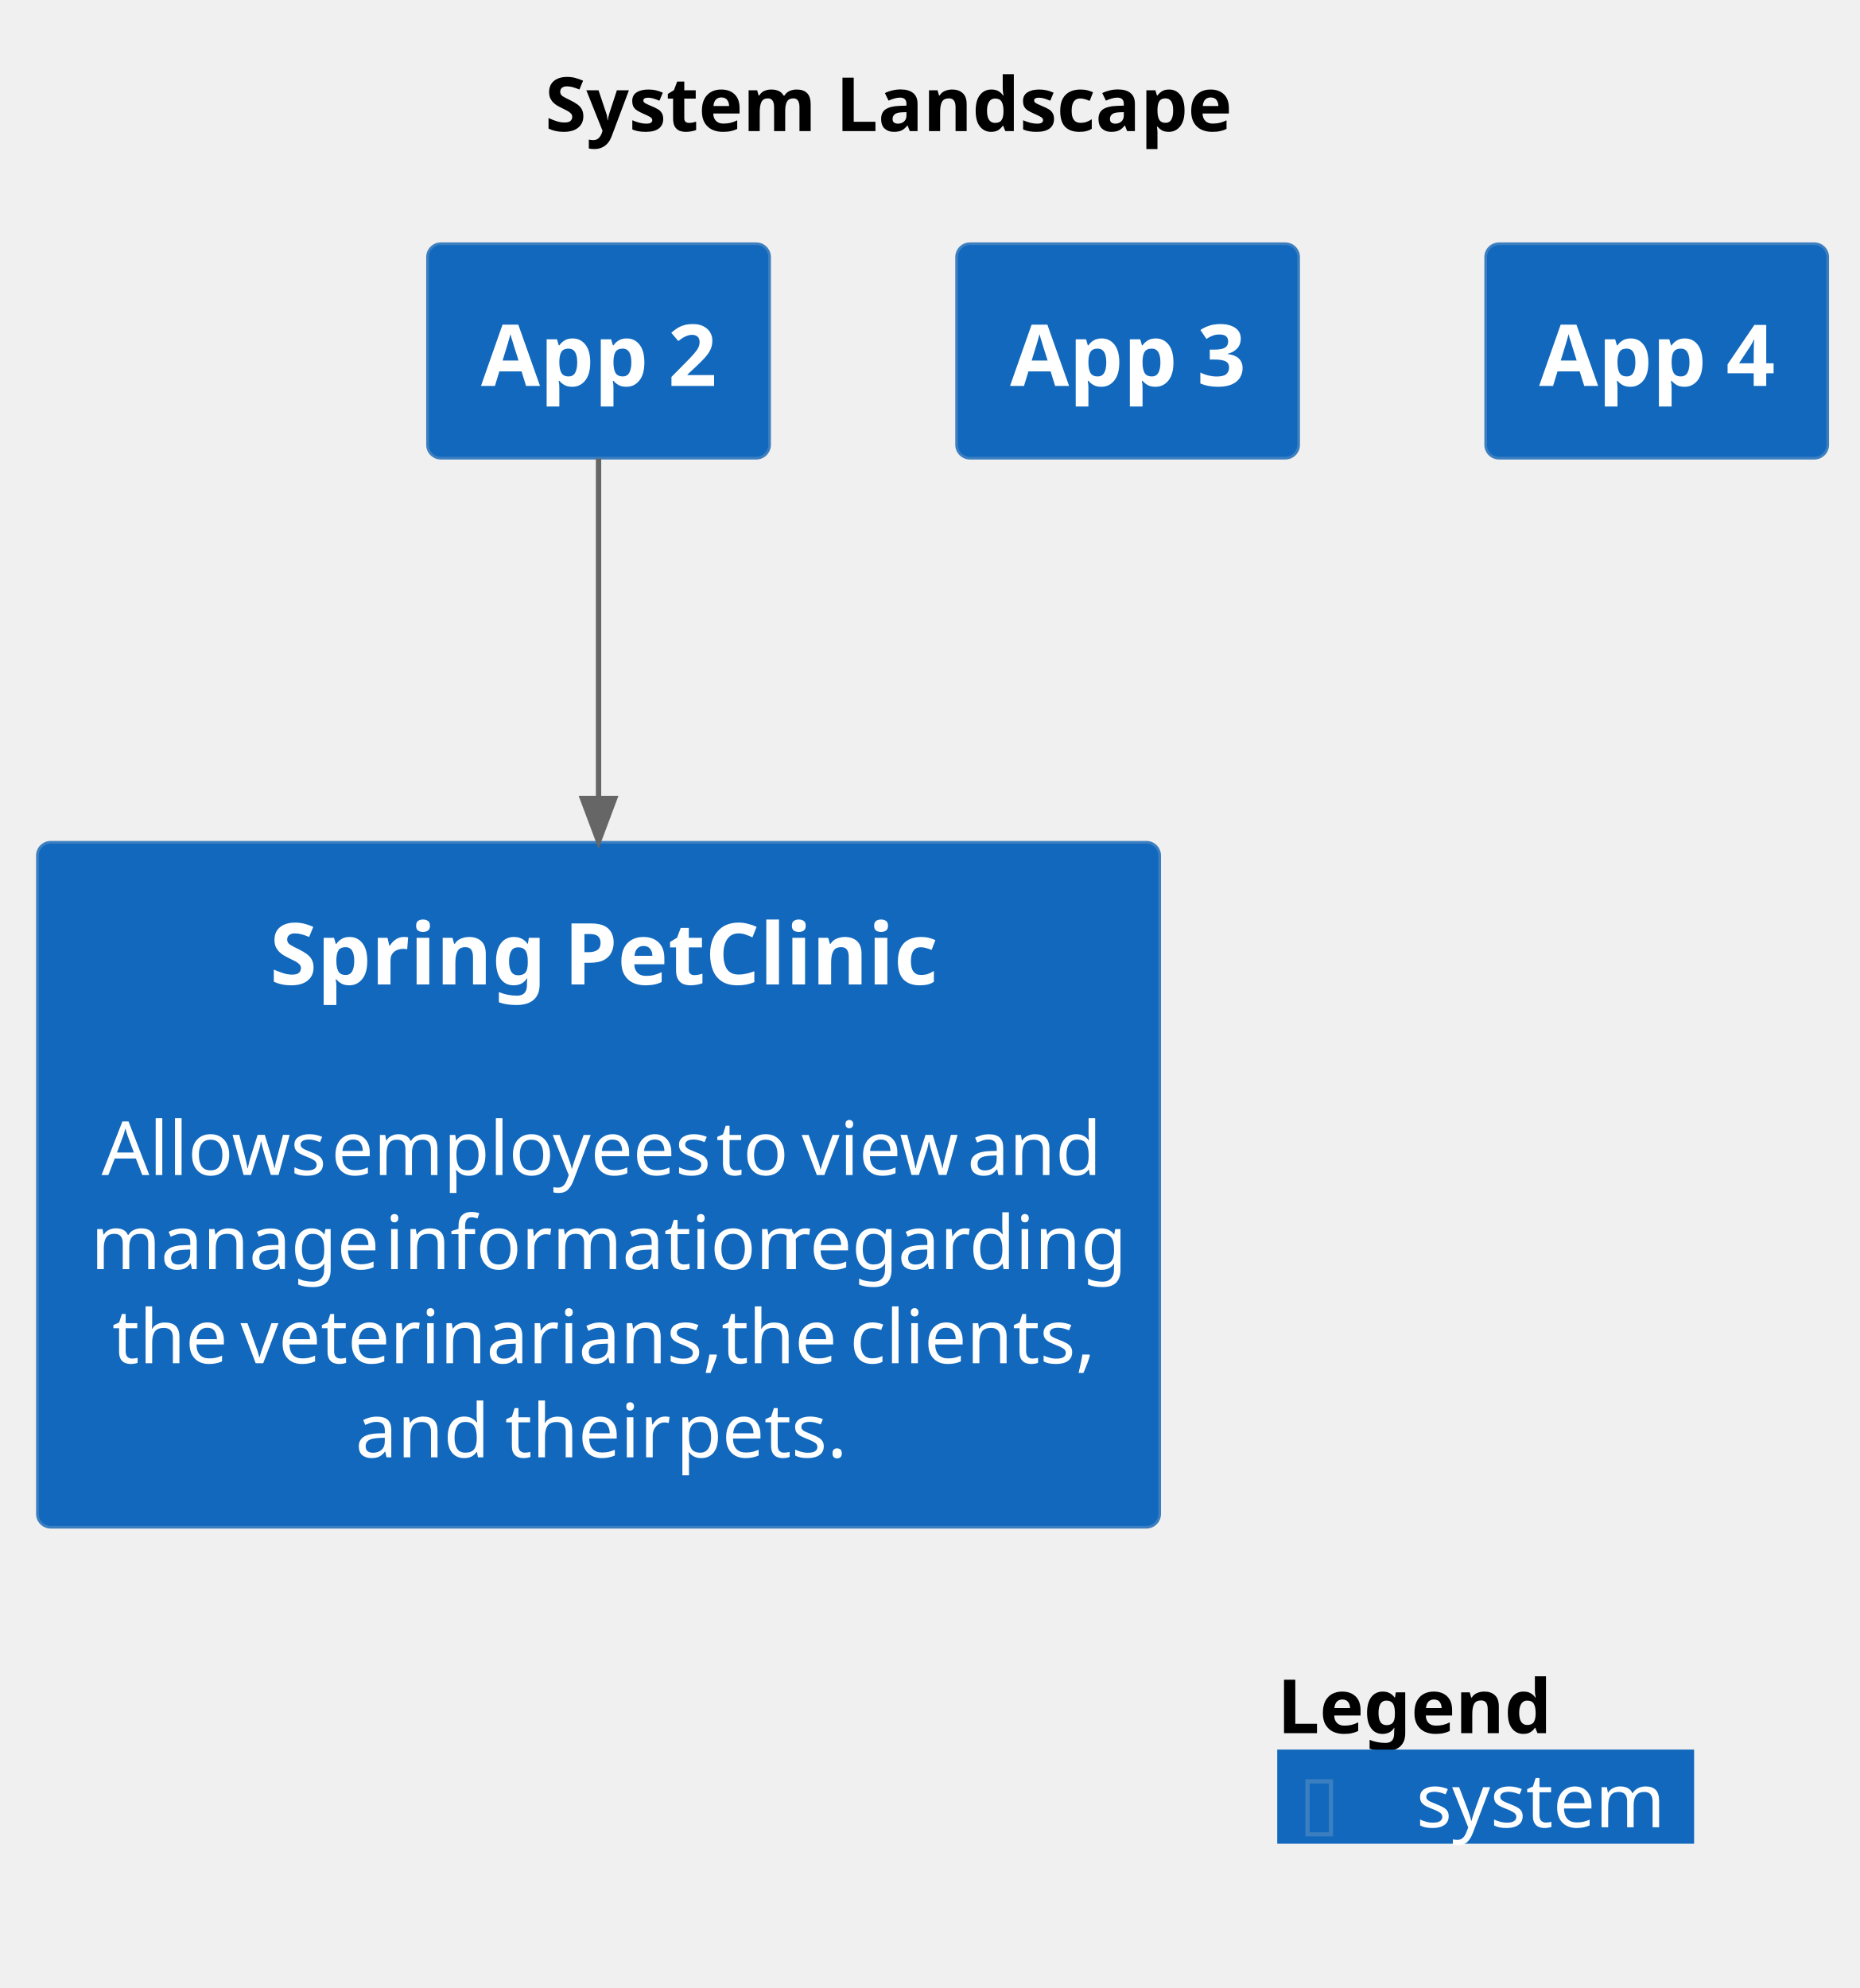
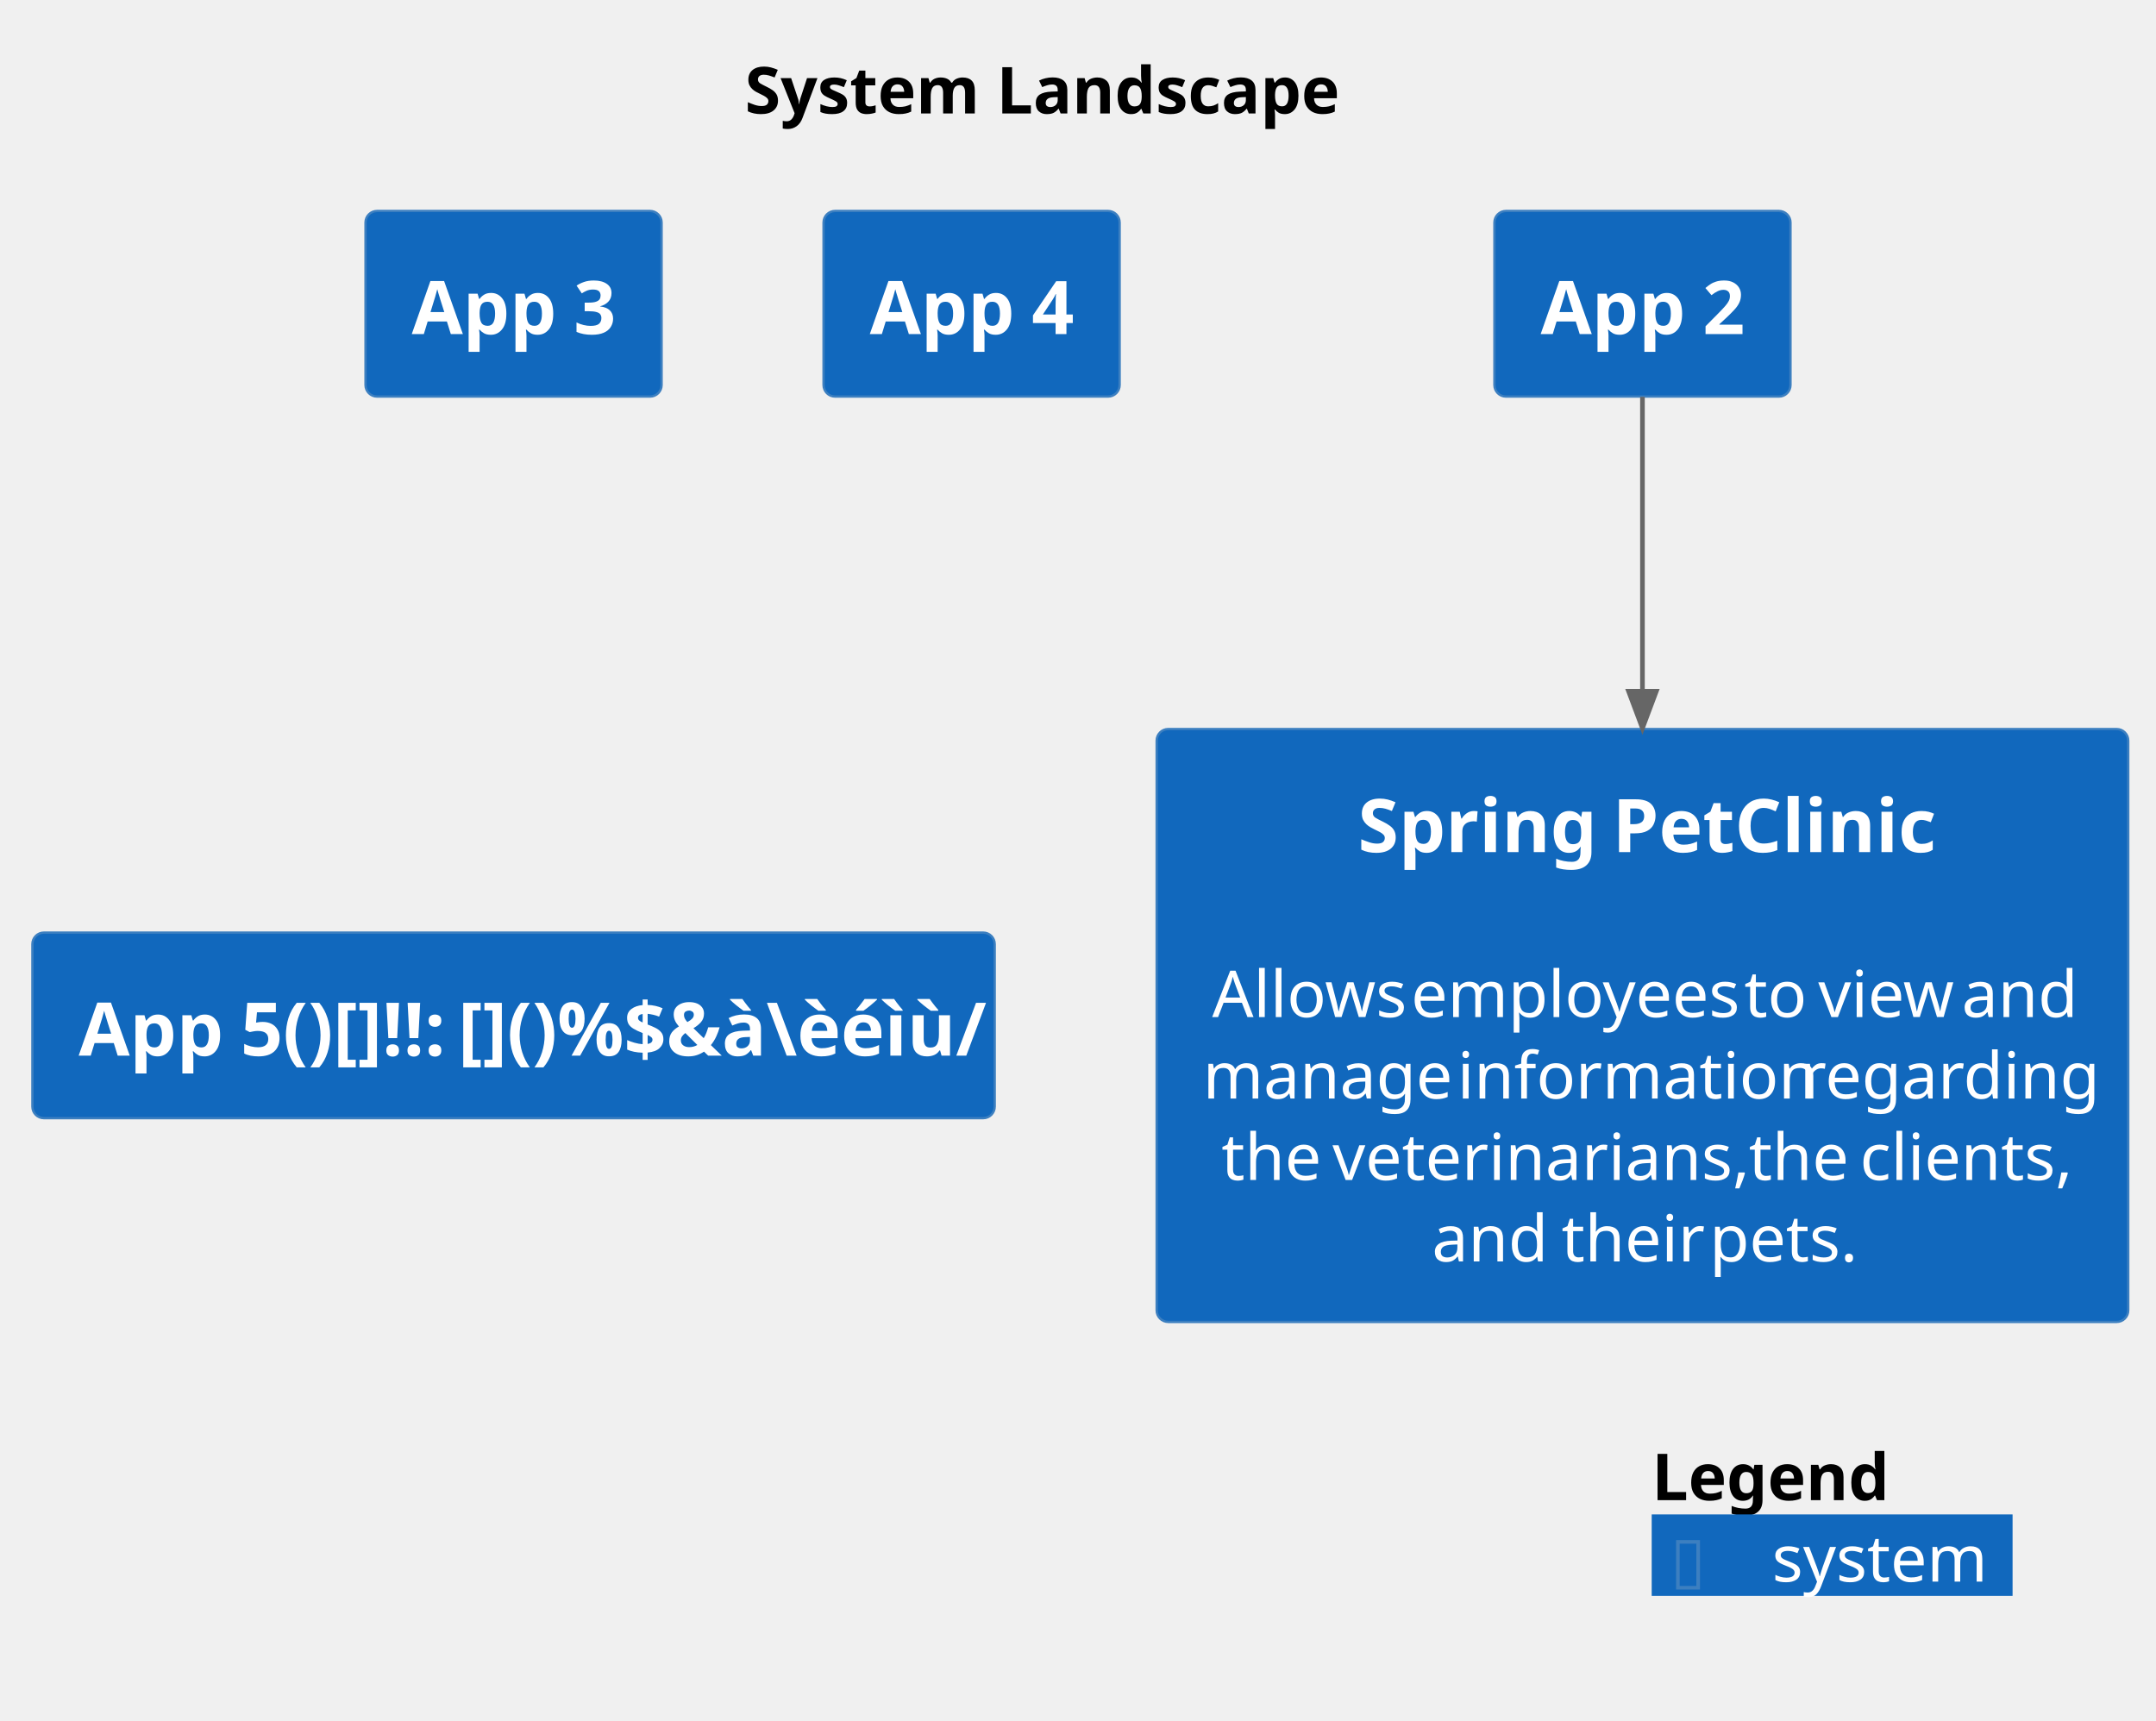
- <svg xmlns="http://www.w3.org/2000/svg" contentStyleType="text/css" height="372px" preserveAspectRatio="none" style="width:348px;height:372px;background:#FFFFFF;" version="1.1" viewBox="0 0 348 372" width="348px" zoomAndPan="magnify">
+ <svg xmlns="http://www.w3.org/2000/svg" contentStyleType="text/css" height="372px" preserveAspectRatio="none" style="width:466px;height:372px;background:#FFFFFF;" version="1.1" viewBox="0 0 466 372" width="466px" zoomAndPan="magnify">
  <defs />
  <g>
-     <text fill="#000000" font-family="sans-serif" font-size="14" font-weight="bold" lengthAdjust="spacing" textLength="130" x="102" y="24.533">System Landscape</text>
+     <text fill="#000000" font-family="sans-serif" font-size="14" font-weight="bold" lengthAdjust="spacing" textLength="130" x="161" y="24.533">System Landscape</text>
    <g id="elem_SpringPetClinic">
-       <rect fill="#1168BD" height="128.172" rx="2.5" ry="2.5" style="stroke:#3C7FC0;stroke-width:0.5;" width="210" x="7" y="157.609" />
-       <text fill="#FFFFFF" font-family="sans-serif" font-size="16" font-weight="bold" lengthAdjust="spacing" textLength="51" x="50.5" y="184.219">Spring</text>
-       <text fill="#FFFFFF" font-family="sans-serif" font-size="16" font-weight="bold" lengthAdjust="spacing" textLength="4" x="101.5" y="184.219"> </text>
-       <text fill="#FFFFFF" font-family="sans-serif" font-size="16" font-weight="bold" lengthAdjust="spacing" textLength="68" x="105.5" y="184.219">PetClinic</text>
-       <text fill="#FFFFFF" font-family="sans-serif" font-size="14" lengthAdjust="spacing" textLength="4" x="110" y="202.268"> </text>
-       <text fill="#FFFFFF" font-family="sans-serif" font-size="14" lengthAdjust="spacing" textLength="39" x="19" y="219.877">Allows</text>
-       <text fill="#FFFFFF" font-family="sans-serif" font-size="14" lengthAdjust="spacing" textLength="4" x="58" y="219.877"> </text>
-       <text fill="#FFFFFF" font-family="sans-serif" font-size="14" lengthAdjust="spacing" textLength="68" x="62" y="219.877">employees</text>
-       <text fill="#FFFFFF" font-family="sans-serif" font-size="14" lengthAdjust="spacing" textLength="4" x="130" y="219.877"> </text>
-       <text fill="#FFFFFF" font-family="sans-serif" font-size="14" lengthAdjust="spacing" textLength="12" x="134" y="219.877">to</text>
-       <text fill="#FFFFFF" font-family="sans-serif" font-size="14" lengthAdjust="spacing" textLength="4" x="146" y="219.877"> </text>
-       <text fill="#FFFFFF" font-family="sans-serif" font-size="14" lengthAdjust="spacing" textLength="27" x="150" y="219.877">view</text>
-       <text fill="#FFFFFF" font-family="sans-serif" font-size="14" lengthAdjust="spacing" textLength="4" x="177" y="219.877"> </text>
-       <text fill="#FFFFFF" font-family="sans-serif" font-size="14" lengthAdjust="spacing" textLength="24" x="181" y="219.877">and</text>
-       <text fill="#FFFFFF" font-family="sans-serif" font-size="14" lengthAdjust="spacing" textLength="51" x="17" y="237.486">manage</text>
-       <text fill="#FFFFFF" font-family="sans-serif" font-size="14" lengthAdjust="spacing" textLength="4" x="68" y="237.486"> </text>
-       <text fill="#FFFFFF" font-family="sans-serif" font-size="14" lengthAdjust="spacing" textLength="70" x="72" y="237.486">information</text>
-       <text fill="#FFFFFF" font-family="sans-serif" font-size="14" lengthAdjust="spacing" textLength="4" x="142" y="237.486"> </text>
-       <text fill="#FFFFFF" font-family="sans-serif" font-size="14" lengthAdjust="spacing" textLength="61" x="146" y="237.486">regarding</text>
-       <text fill="#FFFFFF" font-family="sans-serif" font-size="14" lengthAdjust="spacing" textLength="20" x="21" y="255.096">the</text>
-       <text fill="#FFFFFF" font-family="sans-serif" font-size="14" lengthAdjust="spacing" textLength="4" x="41" y="255.096"> </text>
-       <text fill="#FFFFFF" font-family="sans-serif" font-size="14" lengthAdjust="spacing" textLength="86" x="45" y="255.096">veterinarians,</text>
-       <text fill="#FFFFFF" font-family="sans-serif" font-size="14" lengthAdjust="spacing" textLength="4" x="131" y="255.096"> </text>
-       <text fill="#FFFFFF" font-family="sans-serif" font-size="14" lengthAdjust="spacing" textLength="20" x="135" y="255.096">the</text>
-       <text fill="#FFFFFF" font-family="sans-serif" font-size="14" lengthAdjust="spacing" textLength="4" x="155" y="255.096"> </text>
-       <text fill="#FFFFFF" font-family="sans-serif" font-size="14" lengthAdjust="spacing" textLength="44" x="159" y="255.096">clients,</text>
-       <text fill="#FFFFFF" font-family="sans-serif" font-size="14" lengthAdjust="spacing" textLength="24" x="66.5" y="272.705">and</text>
-       <text fill="#FFFFFF" font-family="sans-serif" font-size="14" lengthAdjust="spacing" textLength="4" x="90.5" y="272.705"> </text>
-       <text fill="#FFFFFF" font-family="sans-serif" font-size="14" lengthAdjust="spacing" textLength="28" x="94.5" y="272.705">their</text>
-       <text fill="#FFFFFF" font-family="sans-serif" font-size="14" lengthAdjust="spacing" textLength="4" x="122.5" y="272.705"> </text>
-       <text fill="#FFFFFF" font-family="sans-serif" font-size="14" lengthAdjust="spacing" textLength="31" x="126.5" y="272.705">pets.</text>
+       <rect fill="#1168BD" height="128.172" rx="2.5" ry="2.5" style="stroke:#3C7FC0;stroke-width:0.5;" width="210" x="250" y="157.609" />
+       <text fill="#FFFFFF" font-family="sans-serif" font-size="16" font-weight="bold" lengthAdjust="spacing" textLength="51" x="293.5" y="184.219">Spring</text>
+       <text fill="#FFFFFF" font-family="sans-serif" font-size="16" font-weight="bold" lengthAdjust="spacing" textLength="4" x="344.5" y="184.219"> </text>
+       <text fill="#FFFFFF" font-family="sans-serif" font-size="16" font-weight="bold" lengthAdjust="spacing" textLength="68" x="348.5" y="184.219">PetClinic</text>
+       <text fill="#FFFFFF" font-family="sans-serif" font-size="14" lengthAdjust="spacing" textLength="4" x="353" y="202.268"> </text>
+       <text fill="#FFFFFF" font-family="sans-serif" font-size="14" lengthAdjust="spacing" textLength="39" x="262" y="219.877">Allows</text>
+       <text fill="#FFFFFF" font-family="sans-serif" font-size="14" lengthAdjust="spacing" textLength="4" x="301" y="219.877"> </text>
+       <text fill="#FFFFFF" font-family="sans-serif" font-size="14" lengthAdjust="spacing" textLength="68" x="305" y="219.877">employees</text>
+       <text fill="#FFFFFF" font-family="sans-serif" font-size="14" lengthAdjust="spacing" textLength="4" x="373" y="219.877"> </text>
+       <text fill="#FFFFFF" font-family="sans-serif" font-size="14" lengthAdjust="spacing" textLength="12" x="377" y="219.877">to</text>
+       <text fill="#FFFFFF" font-family="sans-serif" font-size="14" lengthAdjust="spacing" textLength="4" x="389" y="219.877"> </text>
+       <text fill="#FFFFFF" font-family="sans-serif" font-size="14" lengthAdjust="spacing" textLength="27" x="393" y="219.877">view</text>
+       <text fill="#FFFFFF" font-family="sans-serif" font-size="14" lengthAdjust="spacing" textLength="4" x="420" y="219.877"> </text>
+       <text fill="#FFFFFF" font-family="sans-serif" font-size="14" lengthAdjust="spacing" textLength="24" x="424" y="219.877">and</text>
+       <text fill="#FFFFFF" font-family="sans-serif" font-size="14" lengthAdjust="spacing" textLength="51" x="260" y="237.486">manage</text>
+       <text fill="#FFFFFF" font-family="sans-serif" font-size="14" lengthAdjust="spacing" textLength="4" x="311" y="237.486"> </text>
+       <text fill="#FFFFFF" font-family="sans-serif" font-size="14" lengthAdjust="spacing" textLength="70" x="315" y="237.486">information</text>
+       <text fill="#FFFFFF" font-family="sans-serif" font-size="14" lengthAdjust="spacing" textLength="4" x="385" y="237.486"> </text>
+       <text fill="#FFFFFF" font-family="sans-serif" font-size="14" lengthAdjust="spacing" textLength="61" x="389" y="237.486">regarding</text>
+       <text fill="#FFFFFF" font-family="sans-serif" font-size="14" lengthAdjust="spacing" textLength="20" x="264" y="255.096">the</text>
+       <text fill="#FFFFFF" font-family="sans-serif" font-size="14" lengthAdjust="spacing" textLength="4" x="284" y="255.096"> </text>
+       <text fill="#FFFFFF" font-family="sans-serif" font-size="14" lengthAdjust="spacing" textLength="86" x="288" y="255.096">veterinarians,</text>
+       <text fill="#FFFFFF" font-family="sans-serif" font-size="14" lengthAdjust="spacing" textLength="4" x="374" y="255.096"> </text>
+       <text fill="#FFFFFF" font-family="sans-serif" font-size="14" lengthAdjust="spacing" textLength="20" x="378" y="255.096">the</text>
+       <text fill="#FFFFFF" font-family="sans-serif" font-size="14" lengthAdjust="spacing" textLength="4" x="398" y="255.096"> </text>
+       <text fill="#FFFFFF" font-family="sans-serif" font-size="14" lengthAdjust="spacing" textLength="44" x="402" y="255.096">clients,</text>
+       <text fill="#FFFFFF" font-family="sans-serif" font-size="14" lengthAdjust="spacing" textLength="24" x="309.5" y="272.705">and</text>
+       <text fill="#FFFFFF" font-family="sans-serif" font-size="14" lengthAdjust="spacing" textLength="4" x="333.5" y="272.705"> </text>
+       <text fill="#FFFFFF" font-family="sans-serif" font-size="14" lengthAdjust="spacing" textLength="28" x="337.5" y="272.705">their</text>
+       <text fill="#FFFFFF" font-family="sans-serif" font-size="14" lengthAdjust="spacing" textLength="4" x="365.5" y="272.705"> </text>
+       <text fill="#FFFFFF" font-family="sans-serif" font-size="14" lengthAdjust="spacing" textLength="31" x="369.5" y="272.705">pets.</text>
    </g>
    <g id="elem_App3">
-       <rect fill="#1168BD" height="40.125" rx="2.5" ry="2.5" style="stroke:#3C7FC0;stroke-width:0.5;" width="64" x="179" y="45.609" />
-       <text fill="#FFFFFF" font-family="sans-serif" font-size="16" font-weight="bold" lengthAdjust="spacing" textLength="31" x="189" y="72.219">App</text>
-       <text fill="#FFFFFF" font-family="sans-serif" font-size="16" font-weight="bold" lengthAdjust="spacing" textLength="4" x="220" y="72.219"> </text>
-       <text fill="#FFFFFF" font-family="sans-serif" font-size="16" font-weight="bold" lengthAdjust="spacing" textLength="9" x="224" y="72.219">3</text>
+       <rect fill="#1168BD" height="40.125" rx="2.5" ry="2.5" style="stroke:#3C7FC0;stroke-width:0.5;" width="64" x="79" y="45.609" />
+       <text fill="#FFFFFF" font-family="sans-serif" font-size="16" font-weight="bold" lengthAdjust="spacing" textLength="31" x="89" y="72.219">App</text>
+       <text fill="#FFFFFF" font-family="sans-serif" font-size="16" font-weight="bold" lengthAdjust="spacing" textLength="4" x="120" y="72.219"> </text>
+       <text fill="#FFFFFF" font-family="sans-serif" font-size="16" font-weight="bold" lengthAdjust="spacing" textLength="9" x="124" y="72.219">3</text>
    </g>
    <g id="elem_App4">
-       <rect fill="#1168BD" height="40.125" rx="2.5" ry="2.5" style="stroke:#3C7FC0;stroke-width:0.5;" width="64" x="278" y="45.609" />
-       <text fill="#FFFFFF" font-family="sans-serif" font-size="16" font-weight="bold" lengthAdjust="spacing" textLength="31" x="288" y="72.219">App</text>
-       <text fill="#FFFFFF" font-family="sans-serif" font-size="16" font-weight="bold" lengthAdjust="spacing" textLength="4" x="319" y="72.219"> </text>
-       <text fill="#FFFFFF" font-family="sans-serif" font-size="16" font-weight="bold" lengthAdjust="spacing" textLength="9" x="323" y="72.219">4</text>
+       <rect fill="#1168BD" height="40.125" rx="2.5" ry="2.5" style="stroke:#3C7FC0;stroke-width:0.5;" width="64" x="178" y="45.609" />
+       <text fill="#FFFFFF" font-family="sans-serif" font-size="16" font-weight="bold" lengthAdjust="spacing" textLength="31" x="188" y="72.219">App</text>
+       <text fill="#FFFFFF" font-family="sans-serif" font-size="16" font-weight="bold" lengthAdjust="spacing" textLength="4" x="219" y="72.219"> </text>
+       <text fill="#FFFFFF" font-family="sans-serif" font-size="16" font-weight="bold" lengthAdjust="spacing" textLength="9" x="223" y="72.219">4</text>
+     </g>
+     <g id="elem_App5àèéìù">
+       <rect fill="#1168BD" height="40.125" rx="2.5" ry="2.5" style="stroke:#3C7FC0;stroke-width:0.5;" width="208" x="7" y="201.609" />
+       <text fill="#FFFFFF" font-family="sans-serif" font-size="16" font-weight="bold" lengthAdjust="spacing" textLength="31" x="17" y="228.219">App</text>
+       <text fill="#FFFFFF" font-family="sans-serif" font-size="16" font-weight="bold" lengthAdjust="spacing" textLength="4" x="48" y="228.219"> </text>
+       <text fill="#FFFFFF" font-family="sans-serif" font-size="16" font-weight="bold" lengthAdjust="spacing" textLength="43" x="52" y="228.219">5()[]!!:</text>
+       <text fill="#FFFFFF" font-family="sans-serif" font-size="16" font-weight="bold" lengthAdjust="spacing" textLength="4" x="95" y="228.219"> </text>
+       <text fill="#FFFFFF" font-family="sans-serif" font-size="16" font-weight="bold" lengthAdjust="spacing" textLength="106" x="99" y="228.219">[]()%$&amp;à\èéìù/</text>
    </g>
    <g id="elem_App2">
-       <rect fill="#1168BD" height="40.125" rx="2.5" ry="2.5" style="stroke:#3C7FC0;stroke-width:0.5;" width="64" x="80" y="45.609" />
-       <text fill="#FFFFFF" font-family="sans-serif" font-size="16" font-weight="bold" lengthAdjust="spacing" textLength="31" x="90" y="72.219">App</text>
-       <text fill="#FFFFFF" font-family="sans-serif" font-size="16" font-weight="bold" lengthAdjust="spacing" textLength="4" x="121" y="72.219"> </text>
-       <text fill="#FFFFFF" font-family="sans-serif" font-size="16" font-weight="bold" lengthAdjust="spacing" textLength="9" x="125" y="72.219">2</text>
+       <rect fill="#1168BD" height="40.125" rx="2.5" ry="2.5" style="stroke:#3C7FC0;stroke-width:0.5;" width="64" x="323" y="45.609" />
+       <text fill="#FFFFFF" font-family="sans-serif" font-size="16" font-weight="bold" lengthAdjust="spacing" textLength="31" x="333" y="72.219">App</text>
+       <text fill="#FFFFFF" font-family="sans-serif" font-size="16" font-weight="bold" lengthAdjust="spacing" textLength="4" x="364" y="72.219"> </text>
+       <text fill="#FFFFFF" font-family="sans-serif" font-size="16" font-weight="bold" lengthAdjust="spacing" textLength="9" x="368" y="72.219">2</text>
    </g>
    <g id="link_App2_SpringPetClinic">
-       <path d="M112,85.799 C112,101.889 112,125.899 112,149.219 " fill="none" id="App2-to-SpringPetClinic" style="stroke:#666666;stroke-width:1.0;" />
-       <polygon fill="#666666" points="112,157.429,115,149.429,109,149.429,112,157.429" style="stroke:#666666;stroke-width:1.0;" />
-       <text fill="#666666" font-family="sans-serif" font-size="0" lengthAdjust="spacing" textLength="0" x="113" y="116.609">.</text>
+       <path d="M355,85.799 C355,101.889 355,125.899 355,149.219 " fill="none" id="App2-to-SpringPetClinic" style="stroke:#666666;stroke-width:1.0;" />
+       <polygon fill="#666666" points="355,157.429,358,149.429,352,149.429,355,157.429" style="stroke:#666666;stroke-width:1.0;" />
+       <text fill="#666666" font-family="sans-serif" font-size="0" lengthAdjust="spacing" textLength="0" x="356" y="116.609">.</text>
    </g>
-     <rect fill="none" height="17.609" style="stroke:none;stroke-width:1.0;" width="78" x="239" y="309.781" />
-     <text fill="#000000" font-family="sans-serif" font-size="14" font-weight="bold" lengthAdjust="spacing" textLength="53" x="239" y="324.315">Legend</text>
-     <text fill="#FFFFFF" font-family="sans-serif" font-size="14" lengthAdjust="spacing" textLength="4" x="292" y="324.315"> </text>
-     <rect fill="#1168BD" height="17.609" style="stroke:none;stroke-width:1.0;" width="78" x="239" y="327.391" />
-     <text fill="#3C7FC0" font-family="sans-serif" font-size="14" lengthAdjust="spacing" textLength="14" x="243" y="341.924">▯</text>
-     <text fill="#FFFFFF" font-family="sans-serif" font-size="14" lengthAdjust="spacing" textLength="4" x="257" y="341.924"> </text>
-     <text fill="#FFFFFF" font-family="sans-serif" font-size="14" lengthAdjust="spacing" textLength="44" x="265" y="341.924">system</text>
-     <text fill="#FFFFFF" font-family="sans-serif" font-size="14" lengthAdjust="spacing" textLength="4" x="313" y="341.924"> </text>
-     <line style="stroke:none;stroke-width:1.0;" x1="239" x2="317" y1="309.781" y2="309.781" />
-     <line style="stroke:none;stroke-width:1.0;" x1="239" x2="317" y1="327.391" y2="327.391" />
-     <line style="stroke:none;stroke-width:1.0;" x1="239" x2="317" y1="345" y2="345" />
-     <line style="stroke:none;stroke-width:1.0;" x1="239" x2="239" y1="309.781" y2="345" />
-     <line style="stroke:none;stroke-width:1.0;" x1="317" x2="317" y1="309.781" y2="345" />
+     <rect fill="none" height="17.609" style="stroke:none;stroke-width:1.0;" width="78" x="357" y="309.781" />
+     <text fill="#000000" font-family="sans-serif" font-size="14" font-weight="bold" lengthAdjust="spacing" textLength="53" x="357" y="324.315">Legend</text>
+     <text fill="#FFFFFF" font-family="sans-serif" font-size="14" lengthAdjust="spacing" textLength="4" x="410" y="324.315"> </text>
+     <rect fill="#1168BD" height="17.609" style="stroke:none;stroke-width:1.0;" width="78" x="357" y="327.391" />
+     <text fill="#3C7FC0" font-family="sans-serif" font-size="14" lengthAdjust="spacing" textLength="14" x="361" y="341.924">▯</text>
+     <text fill="#FFFFFF" font-family="sans-serif" font-size="14" lengthAdjust="spacing" textLength="4" x="375" y="341.924"> </text>
+     <text fill="#FFFFFF" font-family="sans-serif" font-size="14" lengthAdjust="spacing" textLength="44" x="383" y="341.924">system</text>
+     <text fill="#FFFFFF" font-family="sans-serif" font-size="14" lengthAdjust="spacing" textLength="4" x="431" y="341.924"> </text>
+     <line style="stroke:none;stroke-width:1.0;" x1="357" x2="435" y1="309.781" y2="309.781" />
+     <line style="stroke:none;stroke-width:1.0;" x1="357" x2="435" y1="327.391" y2="327.391" />
+     <line style="stroke:none;stroke-width:1.0;" x1="357" x2="435" y1="345" y2="345" />
+     <line style="stroke:none;stroke-width:1.0;" x1="357" x2="357" y1="309.781" y2="345" />
+     <line style="stroke:none;stroke-width:1.0;" x1="435" x2="435" y1="309.781" y2="345" />
  </g>
</svg>
